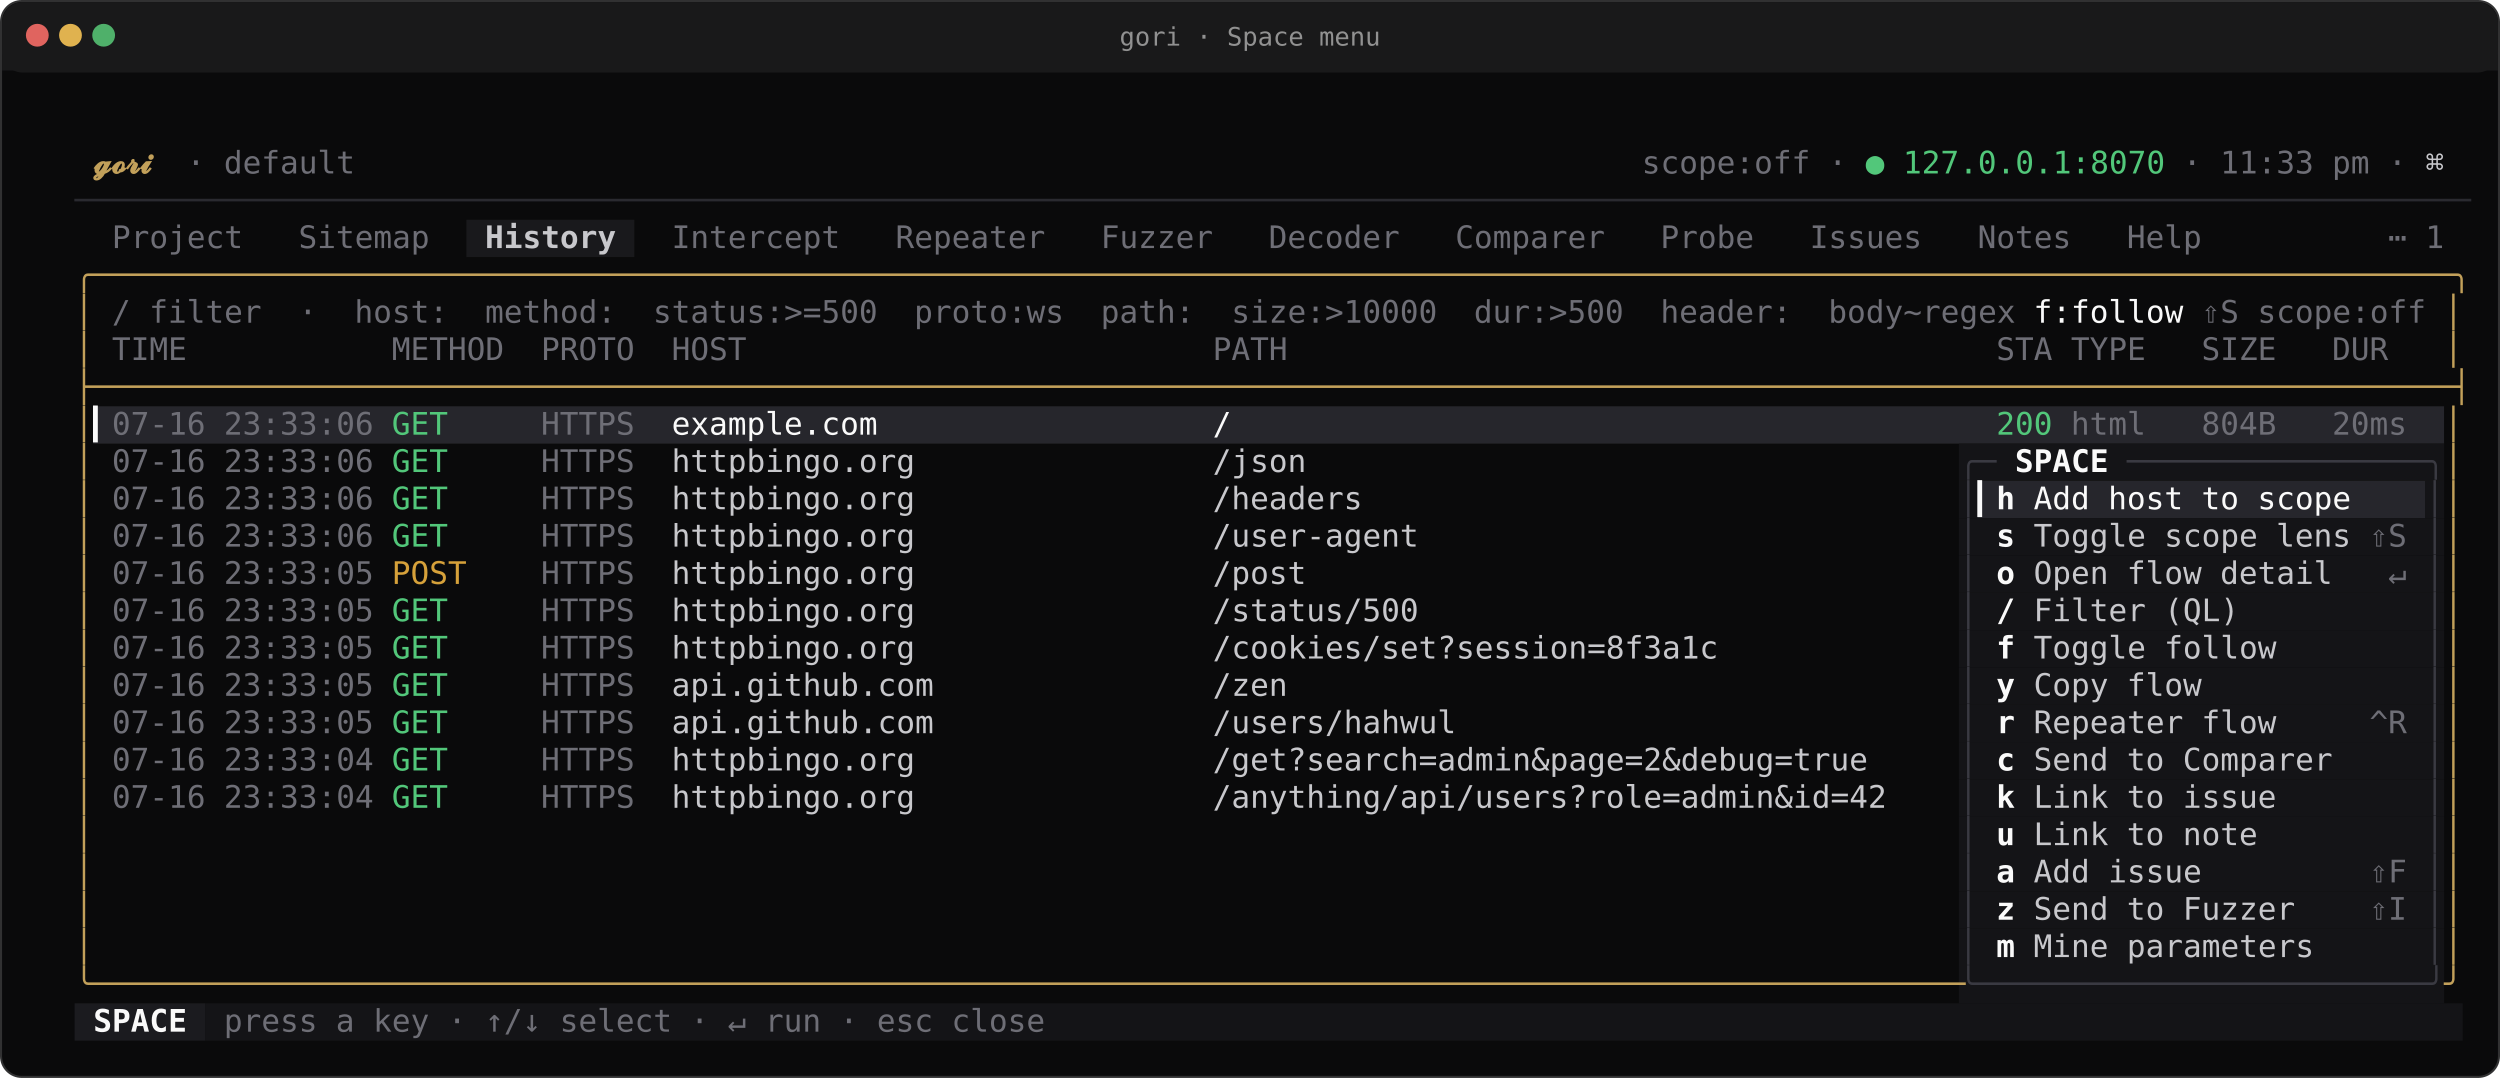
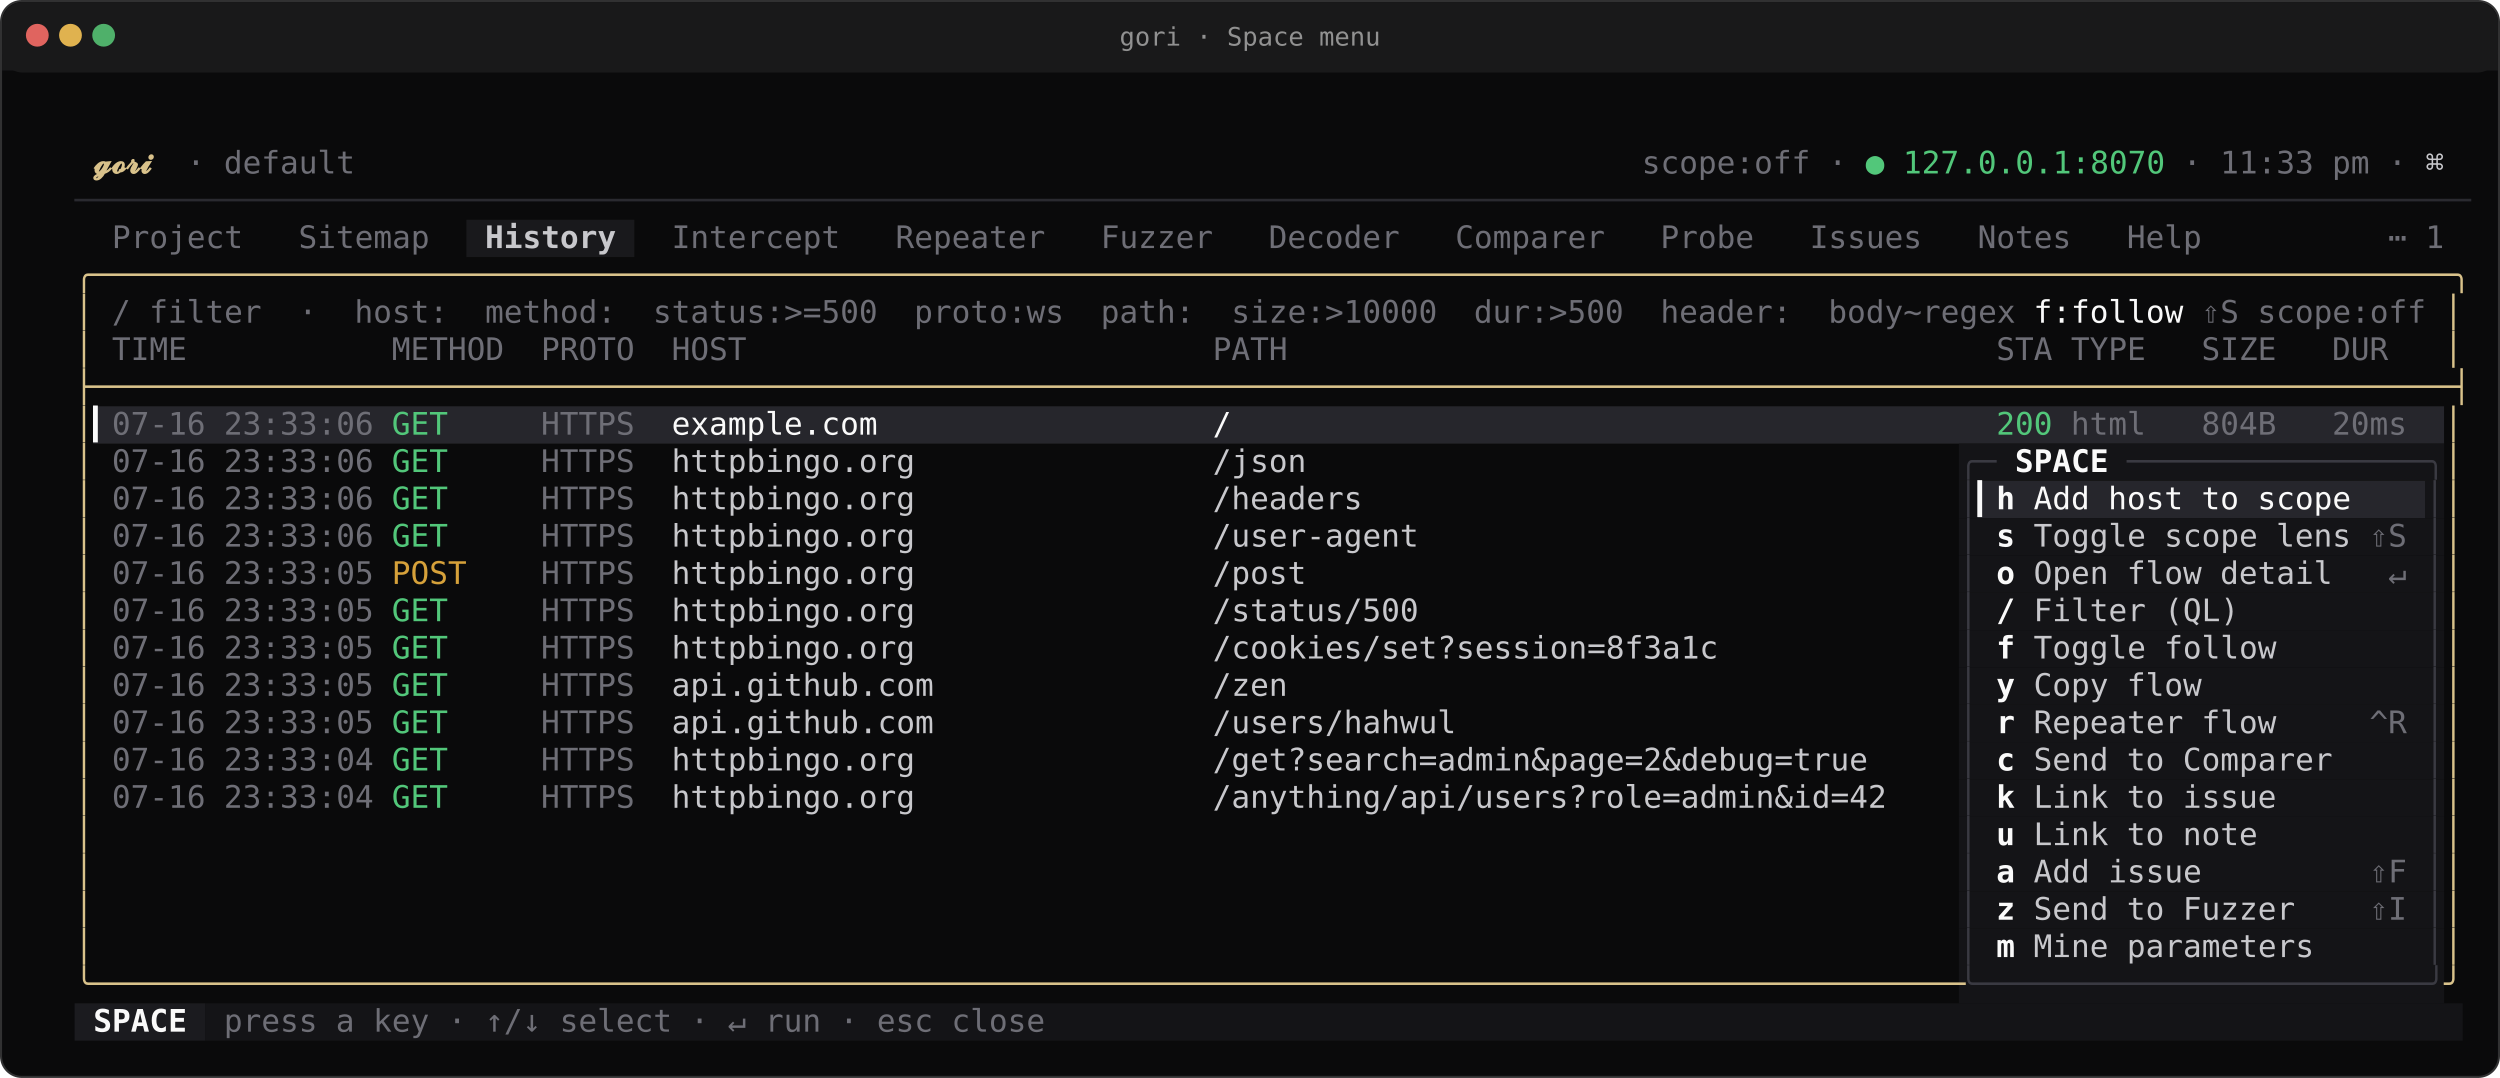
<svg xmlns="http://www.w3.org/2000/svg" width="1206" height="520" viewBox="0 0 1206.0 520.0" font-family="ui-monospace,'SF Mono','JetBrains Mono',Menlo,Consolas,monospace" font-size="15.0px" role="img" aria-label="gori · Space menu">
  <rect x="0.5" y="0.5" width="1205.0" height="519.0" rx="10" ry="10" fill="#0a0a0b" stroke="#313132" stroke-width="1" />
  <rect x="1" y="1" width="1204.0" height="34.0" rx="10" ry="10" fill="#19191a" />
  <rect x="1" y="24.0" width="1204.0" height="10" fill="#19191a" />
  <circle cx="18.0" cy="17.0" r="5.5" fill="#e0645f" />
  <circle cx="34.0" cy="17.0" r="5.5" fill="#e0b24f" />
  <circle cx="50.0" cy="17.0" r="5.5" fill="#4fb06a" />
  <text x="603.0" y="22.0" text-anchor="middle" fill="#919191" font-size="12.3px">gori · Space menu</text>
  <rect x="225.00" y="106.00" width="81.00" height="18.00" fill="#19191c" />
  <rect x="45.00" y="196.00" width="1134.00" height="18.00" fill="#26262c" />
  <rect x="945.00" y="214.00" width="234.00" height="18.00" fill="#141417" />
  <rect x="945.00" y="232.00" width="9.00" height="18.00" fill="#141417" />
  <rect x="954.00" y="232.00" width="216.00" height="18.00" fill="#26262c" />
  <rect x="1170.00" y="232.00" width="9.00" height="18.00" fill="#141417" />
  <rect x="945.00" y="250.00" width="234.00" height="18.00" fill="#141417" />
  <rect x="945.00" y="268.00" width="234.00" height="18.00" fill="#141417" />
  <rect x="945.00" y="286.00" width="234.00" height="18.00" fill="#141417" />
  <rect x="945.00" y="304.00" width="234.00" height="18.00" fill="#141417" />
  <rect x="945.00" y="322.00" width="234.00" height="18.00" fill="#141417" />
  <rect x="945.00" y="340.00" width="234.00" height="18.00" fill="#141417" />
  <rect x="945.00" y="358.00" width="234.00" height="18.00" fill="#141417" />
  <rect x="945.00" y="376.00" width="234.00" height="18.00" fill="#141417" />
  <rect x="945.00" y="394.00" width="234.00" height="18.00" fill="#141417" />
  <rect x="945.00" y="412.00" width="234.00" height="18.00" fill="#141417" />
  <rect x="945.00" y="430.00" width="234.00" height="18.00" fill="#141417" />
  <rect x="945.00" y="448.00" width="234.00" height="18.00" fill="#141417" />
  <rect x="945.00" y="466.00" width="234.00" height="18.00" fill="#141417" />
  <rect x="36.00" y="484.00" width="63.00" height="18.00" fill="#1b1b1f" />
  <rect x="99.00" y="484.00" width="1089.00" height="18.00" fill="#141417" />
-   <text x="45.00" y="83.68" textLength="36.00" lengthAdjust="spacingAndGlyphs" fill="#c2a05a" font-weight="700" xml:space="preserve">𝓰𝓸𝓻𝓲</text>
+   <text x="45.00" y="83.68" textLength="36.00" lengthAdjust="spacingAndGlyphs" fill="#d9c28b" font-weight="700" xml:space="preserve">𝓰𝓸𝓻𝓲</text>
  <text x="90.00" y="83.68" textLength="9.00" lengthAdjust="spacingAndGlyphs" fill="#6e6e76" xml:space="preserve">·</text>
  <text x="108.00" y="83.68" textLength="63.00" lengthAdjust="spacingAndGlyphs" fill="#6e6e76" xml:space="preserve">default</text>
  <text x="792.00" y="83.68" textLength="81.00" lengthAdjust="spacingAndGlyphs" fill="#6e6e76" xml:space="preserve">scope:off</text>
  <text x="882.00" y="83.68" textLength="9.00" lengthAdjust="spacingAndGlyphs" fill="#6e6e76" xml:space="preserve">·</text>
  <text x="900.00" y="83.68" textLength="9.00" lengthAdjust="spacingAndGlyphs" fill="#52c77a" xml:space="preserve">●</text>
  <text x="918.00" y="83.68" textLength="126.00" lengthAdjust="spacingAndGlyphs" fill="#52c77a" xml:space="preserve">127.0.0.1:8070</text>
  <text x="1053.00" y="83.68" textLength="9.00" lengthAdjust="spacingAndGlyphs" fill="#6e6e76" xml:space="preserve">·</text>
  <text x="1071.00" y="83.68" textLength="45.00" lengthAdjust="spacingAndGlyphs" fill="#6e6e76" xml:space="preserve">11:33</text>
  <text x="1125.00" y="83.68" textLength="18.00" lengthAdjust="spacingAndGlyphs" fill="#6e6e76" xml:space="preserve">pm</text>
  <text x="1152.00" y="83.68" textLength="9.00" lengthAdjust="spacingAndGlyphs" fill="#6e6e76" xml:space="preserve">·</text>
  <text x="1170.00" y="83.68" textLength="9.00" lengthAdjust="spacingAndGlyphs" fill="#c8c8cc" xml:space="preserve">⌘</text>
  <text x="36.00" y="101.68" textLength="1152.00" lengthAdjust="spacingAndGlyphs" fill="#2a2a30" xml:space="preserve">────────────────────────────────────────────────────────────────────────────────────────────────────────────────────────────────</text>
  <text x="54.00" y="119.68" textLength="63.00" lengthAdjust="spacingAndGlyphs" fill="#6e6e76" xml:space="preserve">Project</text>
  <text x="144.00" y="119.68" textLength="63.00" lengthAdjust="spacingAndGlyphs" fill="#6e6e76" xml:space="preserve">Sitemap</text>
  <text x="234.00" y="119.68" textLength="63.00" lengthAdjust="spacingAndGlyphs" fill="#c8c8cc" font-weight="700" xml:space="preserve">History</text>
  <text x="324.00" y="119.68" textLength="81.00" lengthAdjust="spacingAndGlyphs" fill="#6e6e76" xml:space="preserve">Intercept</text>
  <text x="432.00" y="119.68" textLength="72.00" lengthAdjust="spacingAndGlyphs" fill="#6e6e76" xml:space="preserve">Repeater</text>
  <text x="531.00" y="119.68" textLength="54.00" lengthAdjust="spacingAndGlyphs" fill="#6e6e76" xml:space="preserve">Fuzzer</text>
  <text x="612.00" y="119.68" textLength="63.00" lengthAdjust="spacingAndGlyphs" fill="#6e6e76" xml:space="preserve">Decoder</text>
  <text x="702.00" y="119.68" textLength="72.00" lengthAdjust="spacingAndGlyphs" fill="#6e6e76" xml:space="preserve">Comparer</text>
  <text x="801.00" y="119.68" textLength="45.00" lengthAdjust="spacingAndGlyphs" fill="#6e6e76" xml:space="preserve">Probe</text>
  <text x="873.00" y="119.68" textLength="54.00" lengthAdjust="spacingAndGlyphs" fill="#6e6e76" xml:space="preserve">Issues</text>
  <text x="954.00" y="119.68" textLength="45.00" lengthAdjust="spacingAndGlyphs" fill="#6e6e76" xml:space="preserve">Notes</text>
  <text x="1026.00" y="119.68" textLength="36.00" lengthAdjust="spacingAndGlyphs" fill="#6e6e76" xml:space="preserve">Help</text>
  <text x="1152.00" y="119.68" textLength="9.00" lengthAdjust="spacingAndGlyphs" fill="#6e6e76" xml:space="preserve">⋯</text>
  <text x="1170.00" y="119.68" textLength="9.00" lengthAdjust="spacingAndGlyphs" fill="#6e6e76" xml:space="preserve">1</text>
-   <text x="36.00" y="137.68" textLength="1152.00" lengthAdjust="spacingAndGlyphs" fill="#c2a05a" xml:space="preserve">╭──────────────────────────────────────────────────────────────────────────────────────────────────────────────────────────────╮</text>
-   <text x="36.00" y="155.68" textLength="9.00" lengthAdjust="spacingAndGlyphs" fill="#c2a05a" xml:space="preserve">│</text>
+   <text x="36.00" y="137.68" textLength="1152.00" lengthAdjust="spacingAndGlyphs" fill="#d9c28b" xml:space="preserve">╭──────────────────────────────────────────────────────────────────────────────────────────────────────────────────────────────╮</text>
+   <text x="36.00" y="155.68" textLength="9.00" lengthAdjust="spacingAndGlyphs" fill="#d9c28b" xml:space="preserve">│</text>
  <text x="54.00" y="155.68" textLength="9.00" lengthAdjust="spacingAndGlyphs" fill="#6e6e76" xml:space="preserve">/</text>
  <text x="72.00" y="155.68" textLength="54.00" lengthAdjust="spacingAndGlyphs" fill="#6e6e76" xml:space="preserve">filter</text>
  <text x="144.00" y="155.68" textLength="9.00" lengthAdjust="spacingAndGlyphs" fill="#6e6e76" xml:space="preserve">·</text>
  <text x="171.00" y="155.68" textLength="45.00" lengthAdjust="spacingAndGlyphs" fill="#6e6e76" xml:space="preserve">host:</text>
  <text x="234.00" y="155.68" textLength="63.00" lengthAdjust="spacingAndGlyphs" fill="#6e6e76" xml:space="preserve">method:</text>
  <text x="315.00" y="155.68" textLength="108.00" lengthAdjust="spacingAndGlyphs" fill="#6e6e76" xml:space="preserve">status:&gt;=500</text>
  <text x="441.00" y="155.68" textLength="72.00" lengthAdjust="spacingAndGlyphs" fill="#6e6e76" xml:space="preserve">proto:ws</text>
  <text x="531.00" y="155.68" textLength="45.00" lengthAdjust="spacingAndGlyphs" fill="#6e6e76" xml:space="preserve">path:</text>
  <text x="594.00" y="155.68" textLength="99.00" lengthAdjust="spacingAndGlyphs" fill="#6e6e76" xml:space="preserve">size:&gt;10000</text>
  <text x="711.00" y="155.68" textLength="72.00" lengthAdjust="spacingAndGlyphs" fill="#6e6e76" xml:space="preserve">dur:&gt;500</text>
  <text x="801.00" y="155.68" textLength="63.00" lengthAdjust="spacingAndGlyphs" fill="#6e6e76" xml:space="preserve">header:</text>
  <text x="882.00" y="155.68" textLength="90.00" lengthAdjust="spacingAndGlyphs" fill="#6e6e76" xml:space="preserve">body~regex</text>
  <text x="981.00" y="155.68" textLength="72.00" lengthAdjust="spacingAndGlyphs" fill="#fafafa" xml:space="preserve">f:follow</text>
  <text x="1062.00" y="155.68" textLength="18.00" lengthAdjust="spacingAndGlyphs" fill="#6e6e76" xml:space="preserve">⇧S</text>
  <text x="1089.00" y="155.68" textLength="81.00" lengthAdjust="spacingAndGlyphs" fill="#6e6e76" xml:space="preserve">scope:off</text>
-   <text x="1179.00" y="155.68" textLength="9.00" lengthAdjust="spacingAndGlyphs" fill="#c2a05a" xml:space="preserve">│</text>
-   <text x="36.00" y="173.68" textLength="9.00" lengthAdjust="spacingAndGlyphs" fill="#c2a05a" xml:space="preserve">│</text>
+   <text x="1179.00" y="155.68" textLength="9.00" lengthAdjust="spacingAndGlyphs" fill="#d9c28b" xml:space="preserve">│</text>
+   <text x="36.00" y="173.68" textLength="9.00" lengthAdjust="spacingAndGlyphs" fill="#d9c28b" xml:space="preserve">│</text>
  <text x="54.00" y="173.68" textLength="36.00" lengthAdjust="spacingAndGlyphs" fill="#6e6e76" xml:space="preserve">TIME</text>
  <text x="189.00" y="173.68" textLength="54.00" lengthAdjust="spacingAndGlyphs" fill="#6e6e76" xml:space="preserve">METHOD</text>
  <text x="261.00" y="173.68" textLength="45.00" lengthAdjust="spacingAndGlyphs" fill="#6e6e76" xml:space="preserve">PROTO</text>
  <text x="324.00" y="173.68" textLength="36.00" lengthAdjust="spacingAndGlyphs" fill="#6e6e76" xml:space="preserve">HOST</text>
  <text x="585.00" y="173.68" textLength="36.00" lengthAdjust="spacingAndGlyphs" fill="#6e6e76" xml:space="preserve">PATH</text>
  <text x="963.00" y="173.68" textLength="27.00" lengthAdjust="spacingAndGlyphs" fill="#6e6e76" xml:space="preserve">STA</text>
  <text x="999.00" y="173.68" textLength="36.00" lengthAdjust="spacingAndGlyphs" fill="#6e6e76" xml:space="preserve">TYPE</text>
  <text x="1062.00" y="173.68" textLength="36.00" lengthAdjust="spacingAndGlyphs" fill="#6e6e76" xml:space="preserve">SIZE</text>
  <text x="1125.00" y="173.68" textLength="27.00" lengthAdjust="spacingAndGlyphs" fill="#6e6e76" xml:space="preserve">DUR</text>
-   <text x="1179.00" y="173.68" textLength="9.00" lengthAdjust="spacingAndGlyphs" fill="#c2a05a" xml:space="preserve">│</text>
-   <text x="36.00" y="191.68" textLength="1152.00" lengthAdjust="spacingAndGlyphs" fill="#c2a05a" xml:space="preserve">├──────────────────────────────────────────────────────────────────────────────────────────────────────────────────────────────┤</text>
-   <text x="36.00" y="209.68" textLength="9.00" lengthAdjust="spacingAndGlyphs" fill="#c2a05a" xml:space="preserve">│</text>
+   <text x="1179.00" y="173.68" textLength="9.00" lengthAdjust="spacingAndGlyphs" fill="#d9c28b" xml:space="preserve">│</text>
+   <text x="36.00" y="191.68" textLength="1152.00" lengthAdjust="spacingAndGlyphs" fill="#d9c28b" xml:space="preserve">├──────────────────────────────────────────────────────────────────────────────────────────────────────────────────────────────┤</text>
+   <text x="36.00" y="209.68" textLength="9.00" lengthAdjust="spacingAndGlyphs" fill="#d9c28b" xml:space="preserve">│</text>
  <text x="45.00" y="209.68" textLength="9.00" lengthAdjust="spacingAndGlyphs" fill="#fafafa" xml:space="preserve">▎</text>
  <text x="54.00" y="209.68" textLength="45.00" lengthAdjust="spacingAndGlyphs" fill="#6e6e76" xml:space="preserve">07-16</text>
  <text x="108.00" y="209.68" textLength="72.00" lengthAdjust="spacingAndGlyphs" fill="#6e6e76" xml:space="preserve">23:33:06</text>
  <text x="189.00" y="209.68" textLength="27.00" lengthAdjust="spacingAndGlyphs" fill="#52c77a" xml:space="preserve">GET</text>
  <text x="261.00" y="209.68" textLength="45.00" lengthAdjust="spacingAndGlyphs" fill="#6e6e76" xml:space="preserve">HTTPS</text>
  <text x="324.00" y="209.68" textLength="99.00" lengthAdjust="spacingAndGlyphs" fill="#fafafa" xml:space="preserve">example.com</text>
  <text x="585.00" y="209.68" textLength="9.00" lengthAdjust="spacingAndGlyphs" fill="#fafafa" xml:space="preserve">/</text>
  <text x="963.00" y="209.68" textLength="27.00" lengthAdjust="spacingAndGlyphs" fill="#52c77a" xml:space="preserve">200</text>
  <text x="999.00" y="209.68" textLength="36.00" lengthAdjust="spacingAndGlyphs" fill="#6e6e76" xml:space="preserve">html</text>
  <text x="1062.00" y="209.68" textLength="36.00" lengthAdjust="spacingAndGlyphs" fill="#6e6e76" xml:space="preserve">804B</text>
  <text x="1125.00" y="209.68" textLength="36.00" lengthAdjust="spacingAndGlyphs" fill="#6e6e76" xml:space="preserve">20ms</text>
-   <text x="1179.00" y="209.68" textLength="9.00" lengthAdjust="spacingAndGlyphs" fill="#c2a05a" xml:space="preserve">│</text>
-   <text x="36.00" y="227.68" textLength="9.00" lengthAdjust="spacingAndGlyphs" fill="#c2a05a" xml:space="preserve">│</text>
+   <text x="1179.00" y="209.68" textLength="9.00" lengthAdjust="spacingAndGlyphs" fill="#d9c28b" xml:space="preserve">│</text>
+   <text x="36.00" y="227.68" textLength="9.00" lengthAdjust="spacingAndGlyphs" fill="#d9c28b" xml:space="preserve">│</text>
  <text x="54.00" y="227.68" textLength="45.00" lengthAdjust="spacingAndGlyphs" fill="#6e6e76" xml:space="preserve">07-16</text>
  <text x="108.00" y="227.68" textLength="72.00" lengthAdjust="spacingAndGlyphs" fill="#6e6e76" xml:space="preserve">23:33:06</text>
  <text x="189.00" y="227.68" textLength="27.00" lengthAdjust="spacingAndGlyphs" fill="#52c77a" xml:space="preserve">GET</text>
  <text x="261.00" y="227.68" textLength="45.00" lengthAdjust="spacingAndGlyphs" fill="#6e6e76" xml:space="preserve">HTTPS</text>
  <text x="324.00" y="227.68" textLength="117.00" lengthAdjust="spacingAndGlyphs" fill="#c8c8cc" xml:space="preserve">httpbingo.org</text>
  <text x="585.00" y="227.68" textLength="45.00" lengthAdjust="spacingAndGlyphs" fill="#c8c8cc" xml:space="preserve">/json</text>
  <text x="945.00" y="227.68" textLength="18.00" lengthAdjust="spacingAndGlyphs" fill="#3a3a42" xml:space="preserve">╭─</text>
  <text x="972.00" y="227.68" textLength="45.00" lengthAdjust="spacingAndGlyphs" fill="#fafafa" font-weight="700" xml:space="preserve">SPACE</text>
  <text x="1026.00" y="227.68" textLength="153.00" lengthAdjust="spacingAndGlyphs" fill="#3a3a42" xml:space="preserve">────────────────╮</text>
-   <text x="1179.00" y="227.68" textLength="9.00" lengthAdjust="spacingAndGlyphs" fill="#c2a05a" xml:space="preserve">│</text>
-   <text x="36.00" y="245.68" textLength="9.00" lengthAdjust="spacingAndGlyphs" fill="#c2a05a" xml:space="preserve">│</text>
+   <text x="1179.00" y="227.68" textLength="9.00" lengthAdjust="spacingAndGlyphs" fill="#d9c28b" xml:space="preserve">│</text>
+   <text x="36.00" y="245.68" textLength="9.00" lengthAdjust="spacingAndGlyphs" fill="#d9c28b" xml:space="preserve">│</text>
  <text x="54.00" y="245.68" textLength="45.00" lengthAdjust="spacingAndGlyphs" fill="#6e6e76" xml:space="preserve">07-16</text>
  <text x="108.00" y="245.68" textLength="72.00" lengthAdjust="spacingAndGlyphs" fill="#6e6e76" xml:space="preserve">23:33:06</text>
  <text x="189.00" y="245.68" textLength="27.00" lengthAdjust="spacingAndGlyphs" fill="#52c77a" xml:space="preserve">GET</text>
  <text x="261.00" y="245.68" textLength="45.00" lengthAdjust="spacingAndGlyphs" fill="#6e6e76" xml:space="preserve">HTTPS</text>
  <text x="324.00" y="245.68" textLength="117.00" lengthAdjust="spacingAndGlyphs" fill="#c8c8cc" xml:space="preserve">httpbingo.org</text>
  <text x="585.00" y="245.68" textLength="72.00" lengthAdjust="spacingAndGlyphs" fill="#c8c8cc" xml:space="preserve">/headers</text>
  <text x="945.00" y="245.68" textLength="9.00" lengthAdjust="spacingAndGlyphs" fill="#3a3a42" xml:space="preserve">│</text>
  <text x="954.00" y="245.68" textLength="9.00" lengthAdjust="spacingAndGlyphs" fill="#fafafa" xml:space="preserve">▎</text>
  <text x="963.00" y="245.68" textLength="9.00" lengthAdjust="spacingAndGlyphs" fill="#fafafa" font-weight="700" xml:space="preserve">h</text>
  <text x="981.00" y="245.68" textLength="27.00" lengthAdjust="spacingAndGlyphs" fill="#fafafa" xml:space="preserve">Add</text>
  <text x="1017.00" y="245.68" textLength="36.00" lengthAdjust="spacingAndGlyphs" fill="#fafafa" xml:space="preserve">host</text>
  <text x="1062.00" y="245.68" textLength="18.00" lengthAdjust="spacingAndGlyphs" fill="#fafafa" xml:space="preserve">to</text>
  <text x="1089.00" y="245.68" textLength="45.00" lengthAdjust="spacingAndGlyphs" fill="#fafafa" xml:space="preserve">scope</text>
  <text x="1170.00" y="245.68" textLength="9.00" lengthAdjust="spacingAndGlyphs" fill="#3a3a42" xml:space="preserve">│</text>
-   <text x="1179.00" y="245.68" textLength="9.00" lengthAdjust="spacingAndGlyphs" fill="#c2a05a" xml:space="preserve">│</text>
-   <text x="36.00" y="263.68" textLength="9.00" lengthAdjust="spacingAndGlyphs" fill="#c2a05a" xml:space="preserve">│</text>
+   <text x="1179.00" y="245.68" textLength="9.00" lengthAdjust="spacingAndGlyphs" fill="#d9c28b" xml:space="preserve">│</text>
+   <text x="36.00" y="263.68" textLength="9.00" lengthAdjust="spacingAndGlyphs" fill="#d9c28b" xml:space="preserve">│</text>
  <text x="54.00" y="263.68" textLength="45.00" lengthAdjust="spacingAndGlyphs" fill="#6e6e76" xml:space="preserve">07-16</text>
  <text x="108.00" y="263.68" textLength="72.00" lengthAdjust="spacingAndGlyphs" fill="#6e6e76" xml:space="preserve">23:33:06</text>
  <text x="189.00" y="263.68" textLength="27.00" lengthAdjust="spacingAndGlyphs" fill="#52c77a" xml:space="preserve">GET</text>
  <text x="261.00" y="263.68" textLength="45.00" lengthAdjust="spacingAndGlyphs" fill="#6e6e76" xml:space="preserve">HTTPS</text>
  <text x="324.00" y="263.68" textLength="117.00" lengthAdjust="spacingAndGlyphs" fill="#c8c8cc" xml:space="preserve">httpbingo.org</text>
  <text x="585.00" y="263.68" textLength="99.00" lengthAdjust="spacingAndGlyphs" fill="#c8c8cc" xml:space="preserve">/user-agent</text>
  <text x="945.00" y="263.68" textLength="9.00" lengthAdjust="spacingAndGlyphs" fill="#3a3a42" xml:space="preserve">│</text>
  <text x="963.00" y="263.68" textLength="9.00" lengthAdjust="spacingAndGlyphs" fill="#fafafa" font-weight="700" xml:space="preserve">s</text>
  <text x="981.00" y="263.68" textLength="54.00" lengthAdjust="spacingAndGlyphs" fill="#c8c8cc" xml:space="preserve">Toggle</text>
  <text x="1044.00" y="263.68" textLength="45.00" lengthAdjust="spacingAndGlyphs" fill="#c8c8cc" xml:space="preserve">scope</text>
  <text x="1098.00" y="263.68" textLength="36.00" lengthAdjust="spacingAndGlyphs" fill="#c8c8cc" xml:space="preserve">lens</text>
  <text x="1143.00" y="263.68" textLength="18.00" lengthAdjust="spacingAndGlyphs" fill="#6e6e76" xml:space="preserve">⇧S</text>
  <text x="1170.00" y="263.68" textLength="9.00" lengthAdjust="spacingAndGlyphs" fill="#3a3a42" xml:space="preserve">│</text>
-   <text x="1179.00" y="263.68" textLength="9.00" lengthAdjust="spacingAndGlyphs" fill="#c2a05a" xml:space="preserve">│</text>
-   <text x="36.00" y="281.68" textLength="9.00" lengthAdjust="spacingAndGlyphs" fill="#c2a05a" xml:space="preserve">│</text>
+   <text x="1179.00" y="263.68" textLength="9.00" lengthAdjust="spacingAndGlyphs" fill="#d9c28b" xml:space="preserve">│</text>
+   <text x="36.00" y="281.68" textLength="9.00" lengthAdjust="spacingAndGlyphs" fill="#d9c28b" xml:space="preserve">│</text>
  <text x="54.00" y="281.68" textLength="45.00" lengthAdjust="spacingAndGlyphs" fill="#6e6e76" xml:space="preserve">07-16</text>
  <text x="108.00" y="281.68" textLength="72.00" lengthAdjust="spacingAndGlyphs" fill="#6e6e76" xml:space="preserve">23:33:05</text>
  <text x="189.00" y="281.68" textLength="36.00" lengthAdjust="spacingAndGlyphs" fill="#d6a13a" xml:space="preserve">POST</text>
  <text x="261.00" y="281.68" textLength="45.00" lengthAdjust="spacingAndGlyphs" fill="#6e6e76" xml:space="preserve">HTTPS</text>
  <text x="324.00" y="281.68" textLength="117.00" lengthAdjust="spacingAndGlyphs" fill="#c8c8cc" xml:space="preserve">httpbingo.org</text>
  <text x="585.00" y="281.68" textLength="45.00" lengthAdjust="spacingAndGlyphs" fill="#c8c8cc" xml:space="preserve">/post</text>
  <text x="945.00" y="281.68" textLength="9.00" lengthAdjust="spacingAndGlyphs" fill="#3a3a42" xml:space="preserve">│</text>
  <text x="963.00" y="281.68" textLength="9.00" lengthAdjust="spacingAndGlyphs" fill="#fafafa" font-weight="700" xml:space="preserve">o</text>
  <text x="981.00" y="281.68" textLength="36.00" lengthAdjust="spacingAndGlyphs" fill="#c8c8cc" xml:space="preserve">Open</text>
  <text x="1026.00" y="281.68" textLength="36.00" lengthAdjust="spacingAndGlyphs" fill="#c8c8cc" xml:space="preserve">flow</text>
  <text x="1071.00" y="281.68" textLength="54.00" lengthAdjust="spacingAndGlyphs" fill="#c8c8cc" xml:space="preserve">detail</text>
  <text x="1152.00" y="281.68" textLength="9.00" lengthAdjust="spacingAndGlyphs" fill="#6e6e76" xml:space="preserve">↵</text>
  <text x="1170.00" y="281.68" textLength="9.00" lengthAdjust="spacingAndGlyphs" fill="#3a3a42" xml:space="preserve">│</text>
-   <text x="1179.00" y="281.68" textLength="9.00" lengthAdjust="spacingAndGlyphs" fill="#c2a05a" xml:space="preserve">│</text>
-   <text x="36.00" y="299.68" textLength="9.00" lengthAdjust="spacingAndGlyphs" fill="#c2a05a" xml:space="preserve">│</text>
+   <text x="1179.00" y="281.68" textLength="9.00" lengthAdjust="spacingAndGlyphs" fill="#d9c28b" xml:space="preserve">│</text>
+   <text x="36.00" y="299.68" textLength="9.00" lengthAdjust="spacingAndGlyphs" fill="#d9c28b" xml:space="preserve">│</text>
  <text x="54.00" y="299.68" textLength="45.00" lengthAdjust="spacingAndGlyphs" fill="#6e6e76" xml:space="preserve">07-16</text>
  <text x="108.00" y="299.68" textLength="72.00" lengthAdjust="spacingAndGlyphs" fill="#6e6e76" xml:space="preserve">23:33:05</text>
  <text x="189.00" y="299.68" textLength="27.00" lengthAdjust="spacingAndGlyphs" fill="#52c77a" xml:space="preserve">GET</text>
  <text x="261.00" y="299.68" textLength="45.00" lengthAdjust="spacingAndGlyphs" fill="#6e6e76" xml:space="preserve">HTTPS</text>
  <text x="324.00" y="299.68" textLength="117.00" lengthAdjust="spacingAndGlyphs" fill="#c8c8cc" xml:space="preserve">httpbingo.org</text>
  <text x="585.00" y="299.68" textLength="99.00" lengthAdjust="spacingAndGlyphs" fill="#c8c8cc" xml:space="preserve">/status/500</text>
  <text x="945.00" y="299.68" textLength="9.00" lengthAdjust="spacingAndGlyphs" fill="#3a3a42" xml:space="preserve">│</text>
  <text x="963.00" y="299.68" textLength="9.00" lengthAdjust="spacingAndGlyphs" fill="#fafafa" font-weight="700" xml:space="preserve">/</text>
  <text x="981.00" y="299.68" textLength="54.00" lengthAdjust="spacingAndGlyphs" fill="#c8c8cc" xml:space="preserve">Filter</text>
  <text x="1044.00" y="299.68" textLength="36.00" lengthAdjust="spacingAndGlyphs" fill="#c8c8cc" xml:space="preserve">(QL)</text>
  <text x="1170.00" y="299.68" textLength="9.00" lengthAdjust="spacingAndGlyphs" fill="#3a3a42" xml:space="preserve">│</text>
-   <text x="1179.00" y="299.68" textLength="9.00" lengthAdjust="spacingAndGlyphs" fill="#c2a05a" xml:space="preserve">│</text>
-   <text x="36.00" y="317.68" textLength="9.00" lengthAdjust="spacingAndGlyphs" fill="#c2a05a" xml:space="preserve">│</text>
+   <text x="1179.00" y="299.68" textLength="9.00" lengthAdjust="spacingAndGlyphs" fill="#d9c28b" xml:space="preserve">│</text>
+   <text x="36.00" y="317.68" textLength="9.00" lengthAdjust="spacingAndGlyphs" fill="#d9c28b" xml:space="preserve">│</text>
  <text x="54.00" y="317.68" textLength="45.00" lengthAdjust="spacingAndGlyphs" fill="#6e6e76" xml:space="preserve">07-16</text>
  <text x="108.00" y="317.68" textLength="72.00" lengthAdjust="spacingAndGlyphs" fill="#6e6e76" xml:space="preserve">23:33:05</text>
  <text x="189.00" y="317.68" textLength="27.00" lengthAdjust="spacingAndGlyphs" fill="#52c77a" xml:space="preserve">GET</text>
  <text x="261.00" y="317.68" textLength="45.00" lengthAdjust="spacingAndGlyphs" fill="#6e6e76" xml:space="preserve">HTTPS</text>
  <text x="324.00" y="317.68" textLength="117.00" lengthAdjust="spacingAndGlyphs" fill="#c8c8cc" xml:space="preserve">httpbingo.org</text>
  <text x="585.00" y="317.68" textLength="243.00" lengthAdjust="spacingAndGlyphs" fill="#c8c8cc" xml:space="preserve">/cookies/set?session=8f3a1c</text>
  <text x="945.00" y="317.68" textLength="9.00" lengthAdjust="spacingAndGlyphs" fill="#3a3a42" xml:space="preserve">│</text>
  <text x="963.00" y="317.68" textLength="9.00" lengthAdjust="spacingAndGlyphs" fill="#fafafa" font-weight="700" xml:space="preserve">f</text>
  <text x="981.00" y="317.68" textLength="54.00" lengthAdjust="spacingAndGlyphs" fill="#c8c8cc" xml:space="preserve">Toggle</text>
  <text x="1044.00" y="317.68" textLength="54.00" lengthAdjust="spacingAndGlyphs" fill="#c8c8cc" xml:space="preserve">follow</text>
  <text x="1170.00" y="317.68" textLength="9.00" lengthAdjust="spacingAndGlyphs" fill="#3a3a42" xml:space="preserve">│</text>
-   <text x="1179.00" y="317.68" textLength="9.00" lengthAdjust="spacingAndGlyphs" fill="#c2a05a" xml:space="preserve">│</text>
-   <text x="36.00" y="335.68" textLength="9.00" lengthAdjust="spacingAndGlyphs" fill="#c2a05a" xml:space="preserve">│</text>
+   <text x="1179.00" y="317.68" textLength="9.00" lengthAdjust="spacingAndGlyphs" fill="#d9c28b" xml:space="preserve">│</text>
+   <text x="36.00" y="335.68" textLength="9.00" lengthAdjust="spacingAndGlyphs" fill="#d9c28b" xml:space="preserve">│</text>
  <text x="54.00" y="335.68" textLength="45.00" lengthAdjust="spacingAndGlyphs" fill="#6e6e76" xml:space="preserve">07-16</text>
  <text x="108.00" y="335.68" textLength="72.00" lengthAdjust="spacingAndGlyphs" fill="#6e6e76" xml:space="preserve">23:33:05</text>
  <text x="189.00" y="335.68" textLength="27.00" lengthAdjust="spacingAndGlyphs" fill="#52c77a" xml:space="preserve">GET</text>
  <text x="261.00" y="335.68" textLength="45.00" lengthAdjust="spacingAndGlyphs" fill="#6e6e76" xml:space="preserve">HTTPS</text>
  <text x="324.00" y="335.68" textLength="126.00" lengthAdjust="spacingAndGlyphs" fill="#c8c8cc" xml:space="preserve">api.github.com</text>
  <text x="585.00" y="335.68" textLength="36.00" lengthAdjust="spacingAndGlyphs" fill="#c8c8cc" xml:space="preserve">/zen</text>
  <text x="945.00" y="335.68" textLength="9.00" lengthAdjust="spacingAndGlyphs" fill="#3a3a42" xml:space="preserve">│</text>
  <text x="963.00" y="335.68" textLength="9.00" lengthAdjust="spacingAndGlyphs" fill="#fafafa" font-weight="700" xml:space="preserve">y</text>
  <text x="981.00" y="335.68" textLength="36.00" lengthAdjust="spacingAndGlyphs" fill="#c8c8cc" xml:space="preserve">Copy</text>
  <text x="1026.00" y="335.68" textLength="36.00" lengthAdjust="spacingAndGlyphs" fill="#c8c8cc" xml:space="preserve">flow</text>
  <text x="1170.00" y="335.68" textLength="9.00" lengthAdjust="spacingAndGlyphs" fill="#3a3a42" xml:space="preserve">│</text>
-   <text x="1179.00" y="335.68" textLength="9.00" lengthAdjust="spacingAndGlyphs" fill="#c2a05a" xml:space="preserve">│</text>
-   <text x="36.00" y="353.68" textLength="9.00" lengthAdjust="spacingAndGlyphs" fill="#c2a05a" xml:space="preserve">│</text>
+   <text x="1179.00" y="335.68" textLength="9.00" lengthAdjust="spacingAndGlyphs" fill="#d9c28b" xml:space="preserve">│</text>
+   <text x="36.00" y="353.68" textLength="9.00" lengthAdjust="spacingAndGlyphs" fill="#d9c28b" xml:space="preserve">│</text>
  <text x="54.00" y="353.68" textLength="45.00" lengthAdjust="spacingAndGlyphs" fill="#6e6e76" xml:space="preserve">07-16</text>
  <text x="108.00" y="353.68" textLength="72.00" lengthAdjust="spacingAndGlyphs" fill="#6e6e76" xml:space="preserve">23:33:05</text>
  <text x="189.00" y="353.68" textLength="27.00" lengthAdjust="spacingAndGlyphs" fill="#52c77a" xml:space="preserve">GET</text>
  <text x="261.00" y="353.68" textLength="45.00" lengthAdjust="spacingAndGlyphs" fill="#6e6e76" xml:space="preserve">HTTPS</text>
  <text x="324.00" y="353.68" textLength="126.00" lengthAdjust="spacingAndGlyphs" fill="#c8c8cc" xml:space="preserve">api.github.com</text>
  <text x="585.00" y="353.68" textLength="117.00" lengthAdjust="spacingAndGlyphs" fill="#c8c8cc" xml:space="preserve">/users/hahwul</text>
  <text x="945.00" y="353.68" textLength="9.00" lengthAdjust="spacingAndGlyphs" fill="#3a3a42" xml:space="preserve">│</text>
  <text x="963.00" y="353.68" textLength="9.00" lengthAdjust="spacingAndGlyphs" fill="#fafafa" font-weight="700" xml:space="preserve">r</text>
  <text x="981.00" y="353.68" textLength="72.00" lengthAdjust="spacingAndGlyphs" fill="#c8c8cc" xml:space="preserve">Repeater</text>
  <text x="1062.00" y="353.68" textLength="36.00" lengthAdjust="spacingAndGlyphs" fill="#c8c8cc" xml:space="preserve">flow</text>
  <text x="1143.00" y="353.68" textLength="18.00" lengthAdjust="spacingAndGlyphs" fill="#6e6e76" xml:space="preserve">^R</text>
  <text x="1170.00" y="353.68" textLength="9.00" lengthAdjust="spacingAndGlyphs" fill="#3a3a42" xml:space="preserve">│</text>
-   <text x="1179.00" y="353.68" textLength="9.00" lengthAdjust="spacingAndGlyphs" fill="#c2a05a" xml:space="preserve">│</text>
-   <text x="36.00" y="371.68" textLength="9.00" lengthAdjust="spacingAndGlyphs" fill="#c2a05a" xml:space="preserve">│</text>
+   <text x="1179.00" y="353.68" textLength="9.00" lengthAdjust="spacingAndGlyphs" fill="#d9c28b" xml:space="preserve">│</text>
+   <text x="36.00" y="371.68" textLength="9.00" lengthAdjust="spacingAndGlyphs" fill="#d9c28b" xml:space="preserve">│</text>
  <text x="54.00" y="371.68" textLength="45.00" lengthAdjust="spacingAndGlyphs" fill="#6e6e76" xml:space="preserve">07-16</text>
  <text x="108.00" y="371.68" textLength="72.00" lengthAdjust="spacingAndGlyphs" fill="#6e6e76" xml:space="preserve">23:33:04</text>
  <text x="189.00" y="371.68" textLength="27.00" lengthAdjust="spacingAndGlyphs" fill="#52c77a" xml:space="preserve">GET</text>
  <text x="261.00" y="371.68" textLength="45.00" lengthAdjust="spacingAndGlyphs" fill="#6e6e76" xml:space="preserve">HTTPS</text>
  <text x="324.00" y="371.68" textLength="117.00" lengthAdjust="spacingAndGlyphs" fill="#c8c8cc" xml:space="preserve">httpbingo.org</text>
  <text x="585.00" y="371.68" textLength="315.00" lengthAdjust="spacingAndGlyphs" fill="#c8c8cc" xml:space="preserve">/get?search=admin&amp;page=2&amp;debug=true</text>
  <text x="945.00" y="371.68" textLength="9.00" lengthAdjust="spacingAndGlyphs" fill="#3a3a42" xml:space="preserve">│</text>
  <text x="963.00" y="371.68" textLength="9.00" lengthAdjust="spacingAndGlyphs" fill="#fafafa" font-weight="700" xml:space="preserve">c</text>
  <text x="981.00" y="371.68" textLength="36.00" lengthAdjust="spacingAndGlyphs" fill="#c8c8cc" xml:space="preserve">Send</text>
  <text x="1026.00" y="371.68" textLength="18.00" lengthAdjust="spacingAndGlyphs" fill="#c8c8cc" xml:space="preserve">to</text>
  <text x="1053.00" y="371.68" textLength="72.00" lengthAdjust="spacingAndGlyphs" fill="#c8c8cc" xml:space="preserve">Comparer</text>
  <text x="1170.00" y="371.68" textLength="9.00" lengthAdjust="spacingAndGlyphs" fill="#3a3a42" xml:space="preserve">│</text>
-   <text x="1179.00" y="371.68" textLength="9.00" lengthAdjust="spacingAndGlyphs" fill="#c2a05a" xml:space="preserve">│</text>
-   <text x="36.00" y="389.68" textLength="9.00" lengthAdjust="spacingAndGlyphs" fill="#c2a05a" xml:space="preserve">│</text>
+   <text x="1179.00" y="371.68" textLength="9.00" lengthAdjust="spacingAndGlyphs" fill="#d9c28b" xml:space="preserve">│</text>
+   <text x="36.00" y="389.68" textLength="9.00" lengthAdjust="spacingAndGlyphs" fill="#d9c28b" xml:space="preserve">│</text>
  <text x="54.00" y="389.68" textLength="45.00" lengthAdjust="spacingAndGlyphs" fill="#6e6e76" xml:space="preserve">07-16</text>
  <text x="108.00" y="389.68" textLength="72.00" lengthAdjust="spacingAndGlyphs" fill="#6e6e76" xml:space="preserve">23:33:04</text>
  <text x="189.00" y="389.68" textLength="27.00" lengthAdjust="spacingAndGlyphs" fill="#52c77a" xml:space="preserve">GET</text>
  <text x="261.00" y="389.68" textLength="45.00" lengthAdjust="spacingAndGlyphs" fill="#6e6e76" xml:space="preserve">HTTPS</text>
  <text x="324.00" y="389.68" textLength="117.00" lengthAdjust="spacingAndGlyphs" fill="#c8c8cc" xml:space="preserve">httpbingo.org</text>
  <text x="585.00" y="389.68" textLength="324.00" lengthAdjust="spacingAndGlyphs" fill="#c8c8cc" xml:space="preserve">/anything/api/users?role=admin&amp;id=42</text>
  <text x="945.00" y="389.68" textLength="9.00" lengthAdjust="spacingAndGlyphs" fill="#3a3a42" xml:space="preserve">│</text>
  <text x="963.00" y="389.68" textLength="9.00" lengthAdjust="spacingAndGlyphs" fill="#fafafa" font-weight="700" xml:space="preserve">k</text>
  <text x="981.00" y="389.68" textLength="36.00" lengthAdjust="spacingAndGlyphs" fill="#c8c8cc" xml:space="preserve">Link</text>
  <text x="1026.00" y="389.68" textLength="18.00" lengthAdjust="spacingAndGlyphs" fill="#c8c8cc" xml:space="preserve">to</text>
  <text x="1053.00" y="389.68" textLength="45.00" lengthAdjust="spacingAndGlyphs" fill="#c8c8cc" xml:space="preserve">issue</text>
  <text x="1170.00" y="389.68" textLength="9.00" lengthAdjust="spacingAndGlyphs" fill="#3a3a42" xml:space="preserve">│</text>
-   <text x="1179.00" y="389.68" textLength="9.00" lengthAdjust="spacingAndGlyphs" fill="#c2a05a" xml:space="preserve">│</text>
-   <text x="36.00" y="407.68" textLength="9.00" lengthAdjust="spacingAndGlyphs" fill="#c2a05a" xml:space="preserve">│</text>
+   <text x="1179.00" y="389.68" textLength="9.00" lengthAdjust="spacingAndGlyphs" fill="#d9c28b" xml:space="preserve">│</text>
+   <text x="36.00" y="407.68" textLength="9.00" lengthAdjust="spacingAndGlyphs" fill="#d9c28b" xml:space="preserve">│</text>
  <text x="945.00" y="407.68" textLength="9.00" lengthAdjust="spacingAndGlyphs" fill="#3a3a42" xml:space="preserve">│</text>
  <text x="963.00" y="407.68" textLength="9.00" lengthAdjust="spacingAndGlyphs" fill="#fafafa" font-weight="700" xml:space="preserve">u</text>
  <text x="981.00" y="407.68" textLength="36.00" lengthAdjust="spacingAndGlyphs" fill="#c8c8cc" xml:space="preserve">Link</text>
  <text x="1026.00" y="407.68" textLength="18.00" lengthAdjust="spacingAndGlyphs" fill="#c8c8cc" xml:space="preserve">to</text>
  <text x="1053.00" y="407.68" textLength="36.00" lengthAdjust="spacingAndGlyphs" fill="#c8c8cc" xml:space="preserve">note</text>
  <text x="1170.00" y="407.68" textLength="9.00" lengthAdjust="spacingAndGlyphs" fill="#3a3a42" xml:space="preserve">│</text>
-   <text x="1179.00" y="407.68" textLength="9.00" lengthAdjust="spacingAndGlyphs" fill="#c2a05a" xml:space="preserve">│</text>
-   <text x="36.00" y="425.68" textLength="9.00" lengthAdjust="spacingAndGlyphs" fill="#c2a05a" xml:space="preserve">│</text>
+   <text x="1179.00" y="407.68" textLength="9.00" lengthAdjust="spacingAndGlyphs" fill="#d9c28b" xml:space="preserve">│</text>
+   <text x="36.00" y="425.68" textLength="9.00" lengthAdjust="spacingAndGlyphs" fill="#d9c28b" xml:space="preserve">│</text>
  <text x="945.00" y="425.68" textLength="9.00" lengthAdjust="spacingAndGlyphs" fill="#3a3a42" xml:space="preserve">│</text>
  <text x="963.00" y="425.68" textLength="9.00" lengthAdjust="spacingAndGlyphs" fill="#fafafa" font-weight="700" xml:space="preserve">a</text>
  <text x="981.00" y="425.68" textLength="27.00" lengthAdjust="spacingAndGlyphs" fill="#c8c8cc" xml:space="preserve">Add</text>
  <text x="1017.00" y="425.68" textLength="45.00" lengthAdjust="spacingAndGlyphs" fill="#c8c8cc" xml:space="preserve">issue</text>
  <text x="1143.00" y="425.68" textLength="18.00" lengthAdjust="spacingAndGlyphs" fill="#6e6e76" xml:space="preserve">⇧F</text>
  <text x="1170.00" y="425.68" textLength="9.00" lengthAdjust="spacingAndGlyphs" fill="#3a3a42" xml:space="preserve">│</text>
-   <text x="1179.00" y="425.68" textLength="9.00" lengthAdjust="spacingAndGlyphs" fill="#c2a05a" xml:space="preserve">│</text>
-   <text x="36.00" y="443.68" textLength="9.00" lengthAdjust="spacingAndGlyphs" fill="#c2a05a" xml:space="preserve">│</text>
+   <text x="1179.00" y="425.68" textLength="9.00" lengthAdjust="spacingAndGlyphs" fill="#d9c28b" xml:space="preserve">│</text>
+   <text x="36.00" y="443.68" textLength="9.00" lengthAdjust="spacingAndGlyphs" fill="#d9c28b" xml:space="preserve">│</text>
  <text x="945.00" y="443.68" textLength="9.00" lengthAdjust="spacingAndGlyphs" fill="#3a3a42" xml:space="preserve">│</text>
  <text x="963.00" y="443.68" textLength="9.00" lengthAdjust="spacingAndGlyphs" fill="#fafafa" font-weight="700" xml:space="preserve">z</text>
  <text x="981.00" y="443.68" textLength="36.00" lengthAdjust="spacingAndGlyphs" fill="#c8c8cc" xml:space="preserve">Send</text>
  <text x="1026.00" y="443.68" textLength="18.00" lengthAdjust="spacingAndGlyphs" fill="#c8c8cc" xml:space="preserve">to</text>
  <text x="1053.00" y="443.68" textLength="54.00" lengthAdjust="spacingAndGlyphs" fill="#c8c8cc" xml:space="preserve">Fuzzer</text>
  <text x="1143.00" y="443.68" textLength="18.00" lengthAdjust="spacingAndGlyphs" fill="#6e6e76" xml:space="preserve">⇧I</text>
  <text x="1170.00" y="443.68" textLength="9.00" lengthAdjust="spacingAndGlyphs" fill="#3a3a42" xml:space="preserve">│</text>
-   <text x="1179.00" y="443.68" textLength="9.00" lengthAdjust="spacingAndGlyphs" fill="#c2a05a" xml:space="preserve">│</text>
-   <text x="36.00" y="461.68" textLength="9.00" lengthAdjust="spacingAndGlyphs" fill="#c2a05a" xml:space="preserve">│</text>
+   <text x="1179.00" y="443.68" textLength="9.00" lengthAdjust="spacingAndGlyphs" fill="#d9c28b" xml:space="preserve">│</text>
+   <text x="36.00" y="461.68" textLength="9.00" lengthAdjust="spacingAndGlyphs" fill="#d9c28b" xml:space="preserve">│</text>
  <text x="945.00" y="461.68" textLength="9.00" lengthAdjust="spacingAndGlyphs" fill="#3a3a42" xml:space="preserve">│</text>
  <text x="963.00" y="461.68" textLength="9.00" lengthAdjust="spacingAndGlyphs" fill="#fafafa" font-weight="700" xml:space="preserve">m</text>
  <text x="981.00" y="461.68" textLength="36.00" lengthAdjust="spacingAndGlyphs" fill="#c8c8cc" xml:space="preserve">Mine</text>
  <text x="1026.00" y="461.68" textLength="90.00" lengthAdjust="spacingAndGlyphs" fill="#c8c8cc" xml:space="preserve">parameters</text>
  <text x="1170.00" y="461.68" textLength="9.00" lengthAdjust="spacingAndGlyphs" fill="#3a3a42" xml:space="preserve">│</text>
-   <text x="1179.00" y="461.68" textLength="9.00" lengthAdjust="spacingAndGlyphs" fill="#c2a05a" xml:space="preserve">│</text>
-   <text x="36.00" y="479.68" textLength="909.00" lengthAdjust="spacingAndGlyphs" fill="#c2a05a" xml:space="preserve">╰────────────────────────────────────────────────────────────────────────────────────────────────────</text>
+   <text x="1179.00" y="461.68" textLength="9.00" lengthAdjust="spacingAndGlyphs" fill="#d9c28b" xml:space="preserve">│</text>
+   <text x="36.00" y="479.68" textLength="909.00" lengthAdjust="spacingAndGlyphs" fill="#d9c28b" xml:space="preserve">╰────────────────────────────────────────────────────────────────────────────────────────────────────</text>
  <text x="945.00" y="479.68" textLength="234.00" lengthAdjust="spacingAndGlyphs" fill="#3a3a42" xml:space="preserve">╰────────────────────────╯</text>
-   <text x="1179.00" y="479.68" textLength="9.00" lengthAdjust="spacingAndGlyphs" fill="#c2a05a" xml:space="preserve">╯</text>
+   <text x="1179.00" y="479.68" textLength="9.00" lengthAdjust="spacingAndGlyphs" fill="#d9c28b" xml:space="preserve">╯</text>
  <text x="45.00" y="497.68" textLength="45.00" lengthAdjust="spacingAndGlyphs" fill="#fafafa" font-weight="700" xml:space="preserve">SPACE</text>
  <text x="108.00" y="497.68" textLength="45.00" lengthAdjust="spacingAndGlyphs" fill="#6e6e76" xml:space="preserve">press</text>
  <text x="162.00" y="497.68" textLength="9.00" lengthAdjust="spacingAndGlyphs" fill="#6e6e76" xml:space="preserve">a</text>
  <text x="180.00" y="497.68" textLength="27.00" lengthAdjust="spacingAndGlyphs" fill="#6e6e76" xml:space="preserve">key</text>
  <text x="216.00" y="497.68" textLength="9.00" lengthAdjust="spacingAndGlyphs" fill="#6e6e76" xml:space="preserve">·</text>
  <text x="234.00" y="497.68" textLength="27.00" lengthAdjust="spacingAndGlyphs" fill="#6e6e76" xml:space="preserve">↑/↓</text>
  <text x="270.00" y="497.68" textLength="54.00" lengthAdjust="spacingAndGlyphs" fill="#6e6e76" xml:space="preserve">select</text>
  <text x="333.00" y="497.68" textLength="9.00" lengthAdjust="spacingAndGlyphs" fill="#6e6e76" xml:space="preserve">·</text>
  <text x="351.00" y="497.68" textLength="9.00" lengthAdjust="spacingAndGlyphs" fill="#6e6e76" xml:space="preserve">↵</text>
  <text x="369.00" y="497.68" textLength="27.00" lengthAdjust="spacingAndGlyphs" fill="#6e6e76" xml:space="preserve">run</text>
  <text x="405.00" y="497.68" textLength="9.00" lengthAdjust="spacingAndGlyphs" fill="#6e6e76" xml:space="preserve">·</text>
  <text x="423.00" y="497.68" textLength="27.00" lengthAdjust="spacingAndGlyphs" fill="#6e6e76" xml:space="preserve">esc</text>
  <text x="459.00" y="497.68" textLength="45.00" lengthAdjust="spacingAndGlyphs" fill="#6e6e76" xml:space="preserve">close</text>
</svg>
